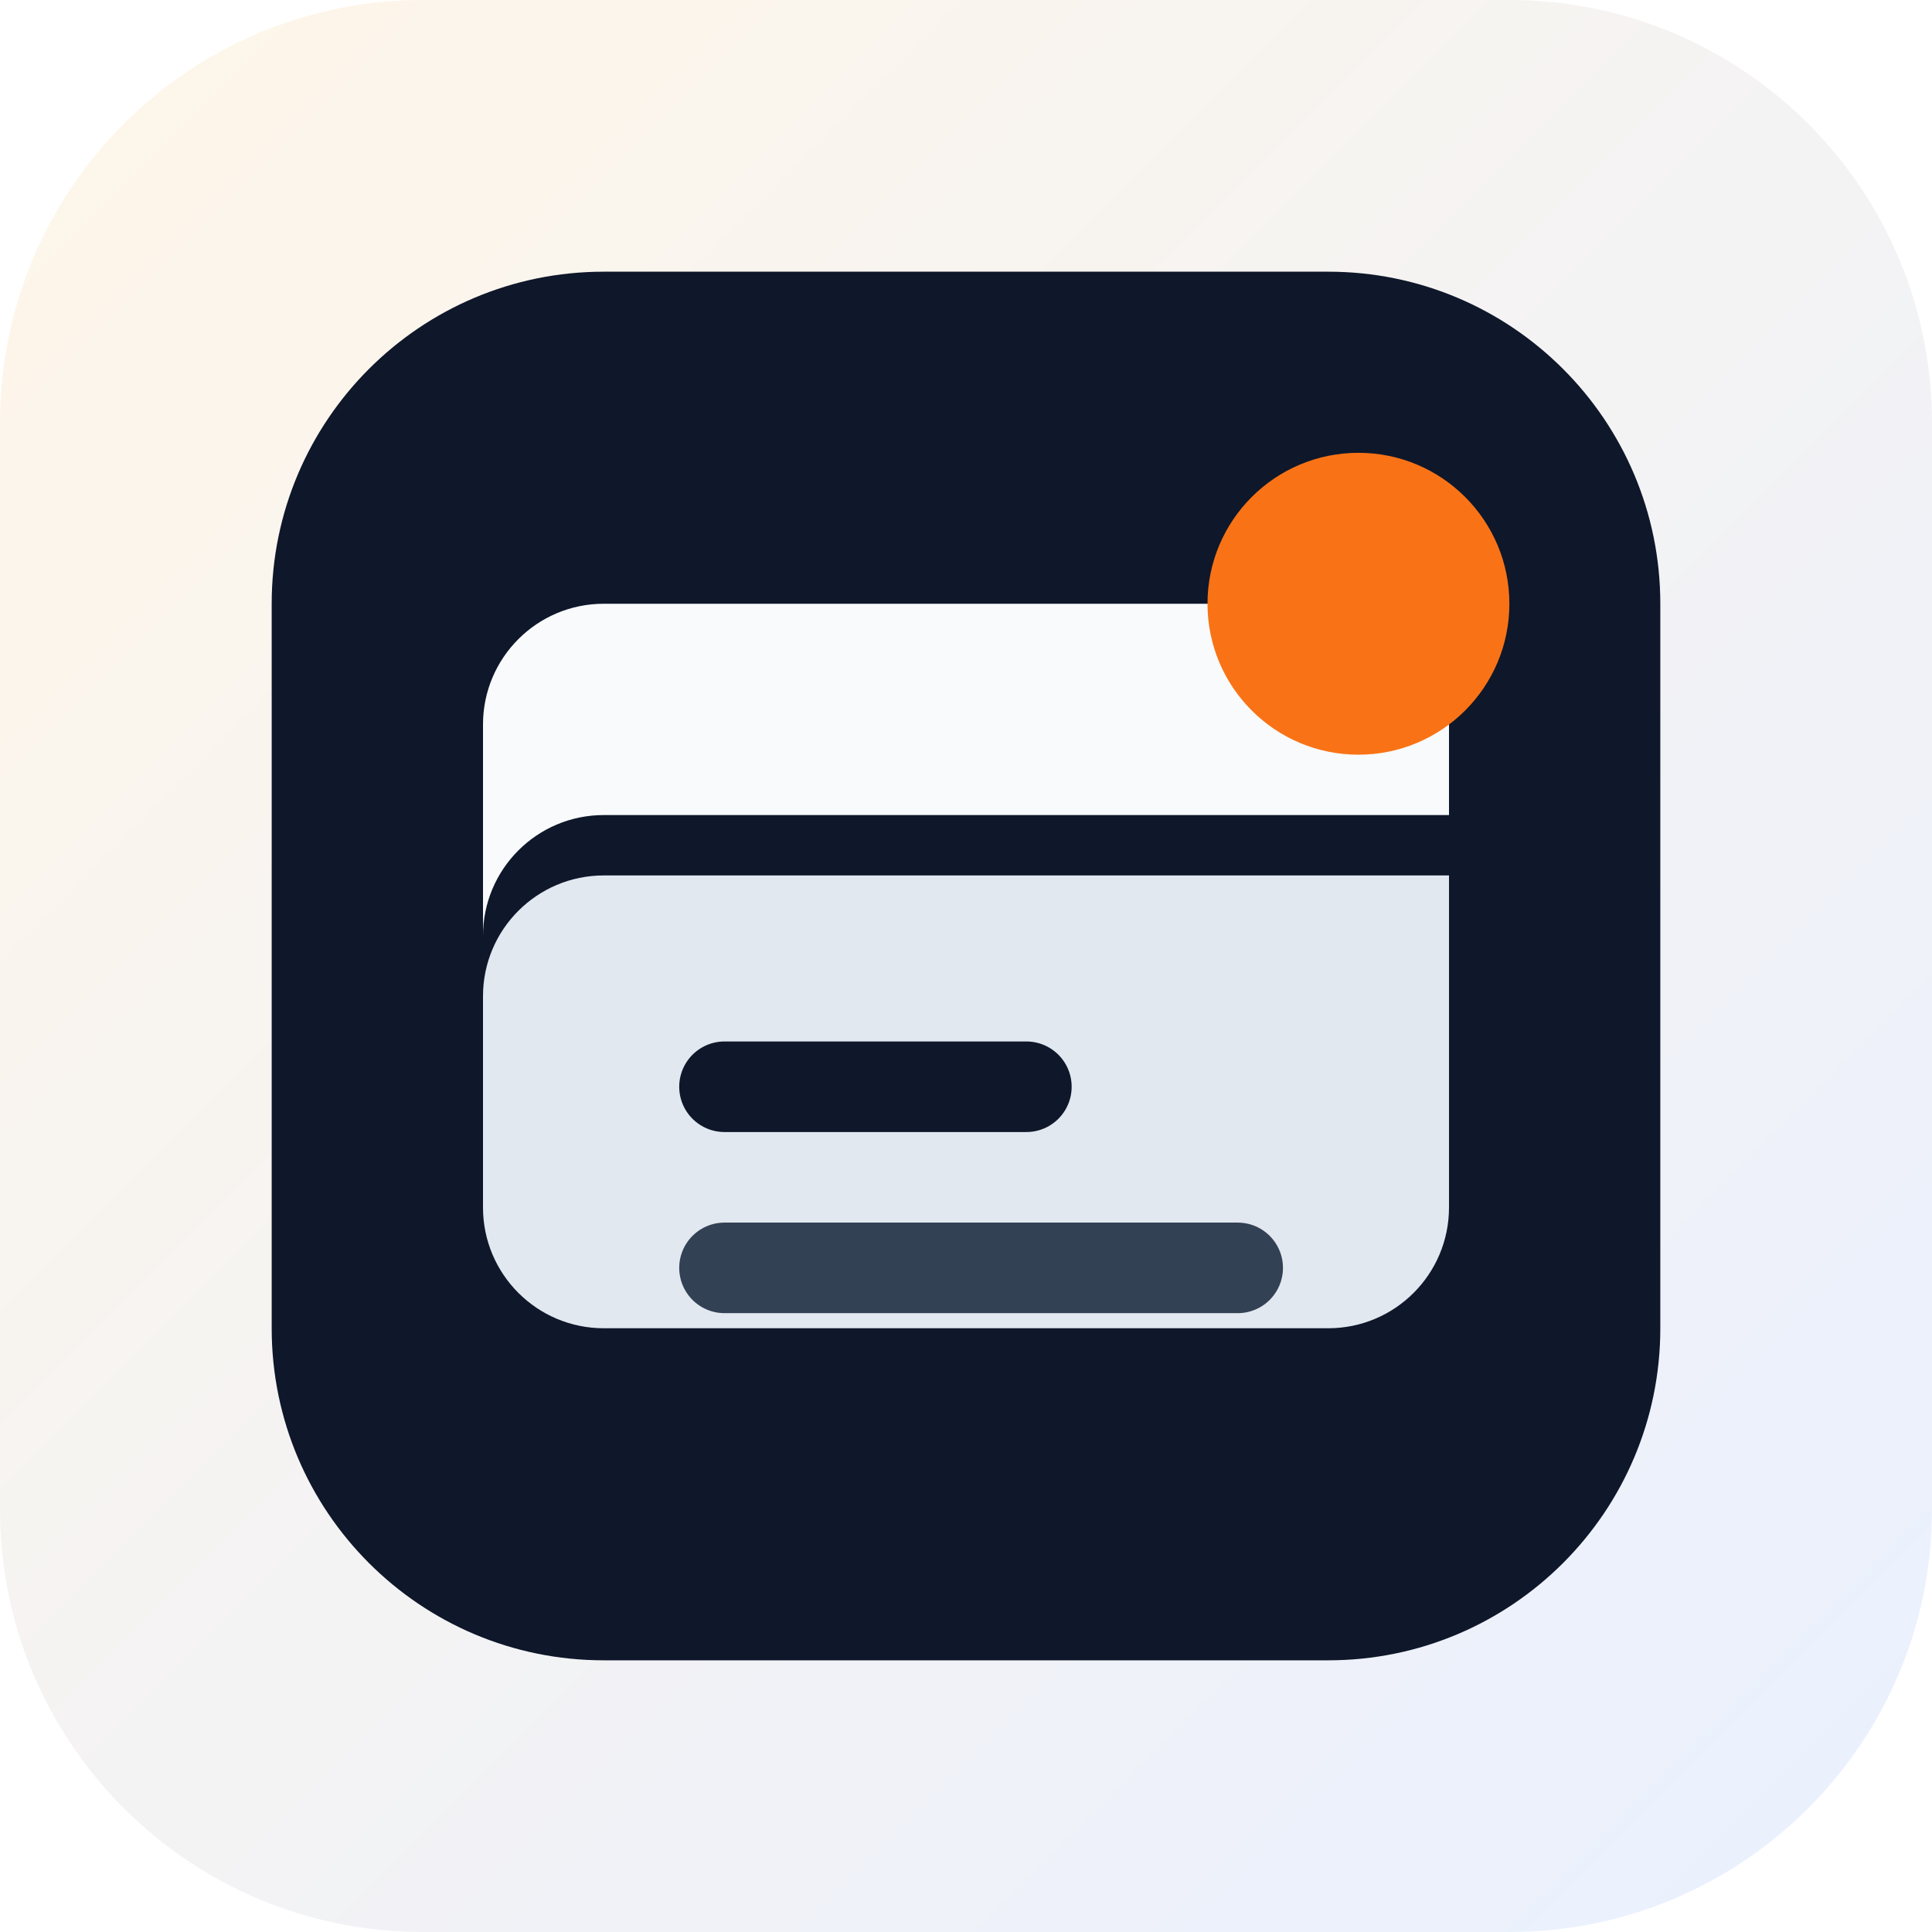
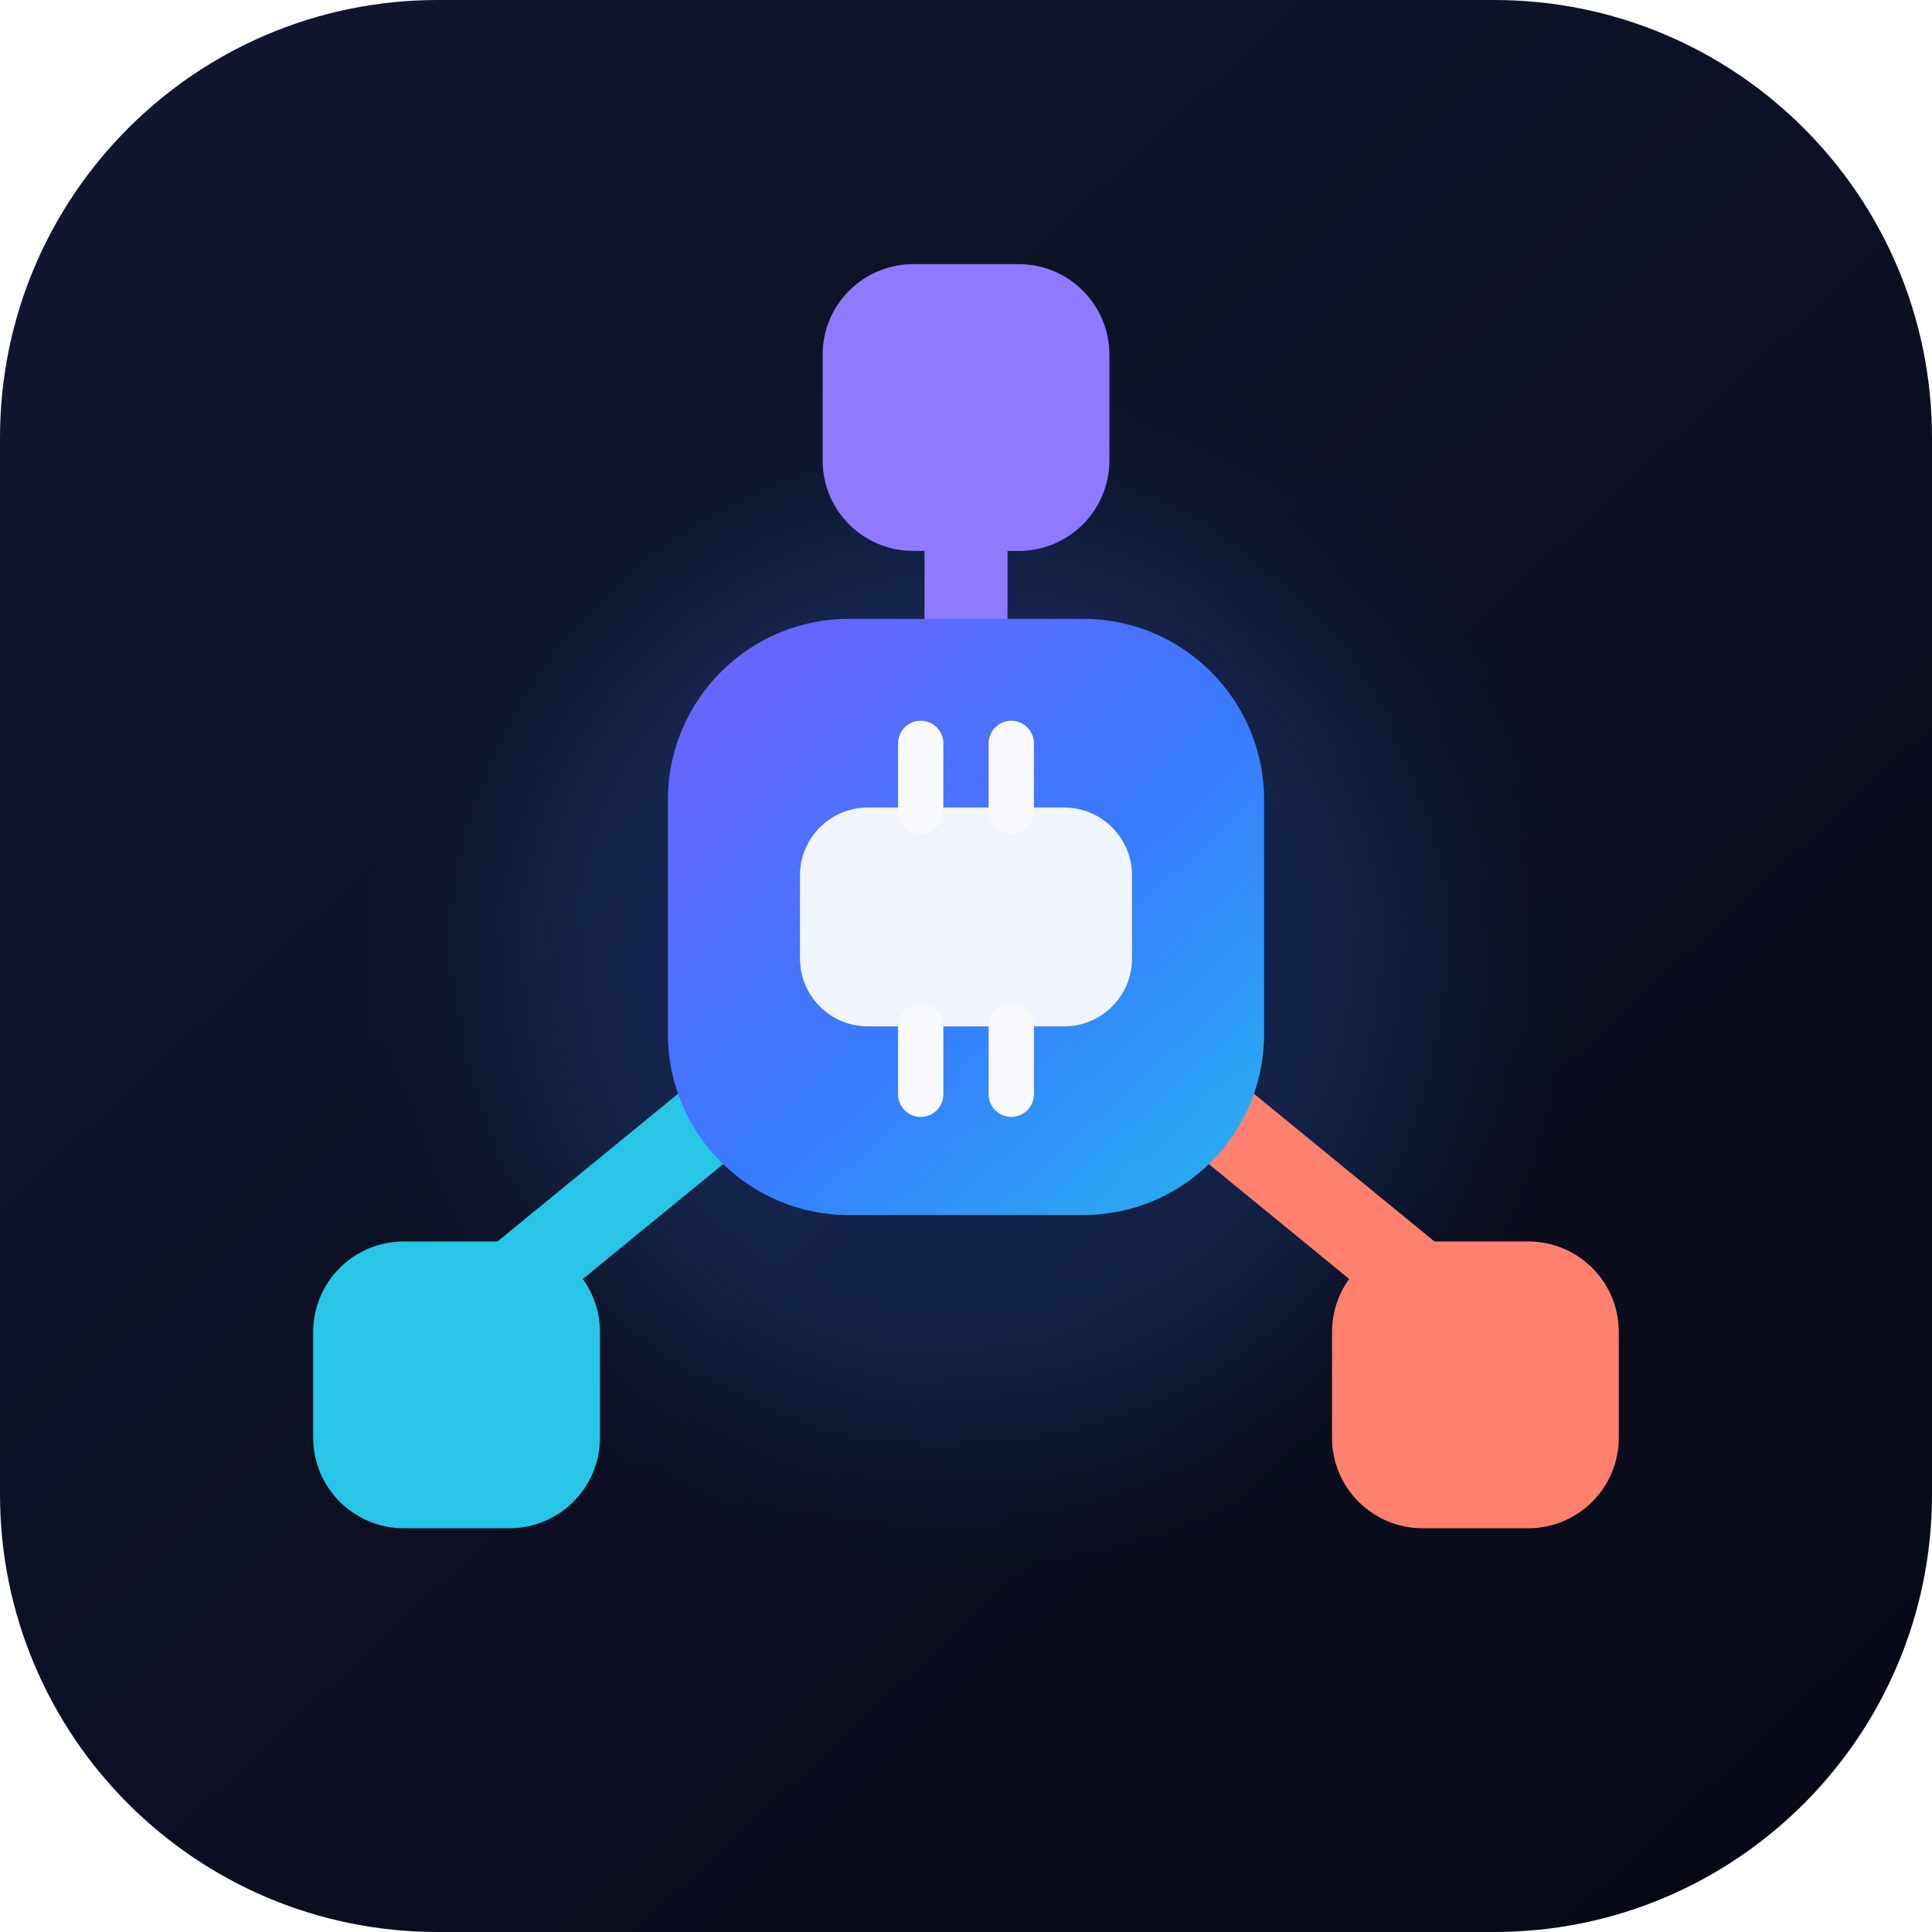
- <svg xmlns="http://www.w3.org/2000/svg" viewBox="0 0 128 128" role="img" aria-labelledby="title desc">
+ <svg xmlns="http://www.w3.org/2000/svg" viewBox="0 0 512 512" role="img" aria-labelledby="title desc">
  <defs>
-     <linearGradient id="bg" x1="0%" y1="0%" x2="100%" y2="100%">
-       <stop offset="0%" stop-color="#fff6e8" />
-       <stop offset="100%" stop-color="#e9f0ff" />
+     <linearGradient id="bg" x1="48" y1="32" x2="464" y2="480" gradientUnits="userSpaceOnUse">
+       <stop stop-color="#11162E" />
+       <stop offset="1" stop-color="#070A16" />
    </linearGradient>
+     <linearGradient id="core" x1="164" y1="148" x2="350" y2="354" gradientUnits="userSpaceOnUse">
+       <stop stop-color="#7C5CFC" />
+       <stop offset="0.52" stop-color="#387BFF" />
+       <stop offset="1" stop-color="#20C8E8" />
+     </linearGradient>
+     <filter id="glow" x="-60%" y="-60%" width="220%" height="220%">
+       <feGaussianBlur stdDeviation="18" />
+     </filter>
  </defs>
-   <rect width="128" height="128" rx="28" fill="url(#bg)" />
-   <rect x="18" y="18" width="92" height="92" rx="22" fill="#0f172a" />
-   <path d="M40 40h48a8 8 0 0 1 8 8v6H40a8 8 0 0 0-8 8V48a8 8 0 0 1 8-8Z" fill="#f8fafc" />
-   <path d="M40 58h56v22a8 8 0 0 1-8 8H40a8 8 0 0 1-8-8V66a8 8 0 0 1 8-8Z" fill="#e2e8f0" />
-   <path d="M48 72h20" stroke="#0f172a" stroke-width="6" stroke-linecap="round" />
-   <path d="M48 84h34" stroke="#334155" stroke-width="6" stroke-linecap="round" />
-   <circle cx="90" cy="40" r="10" fill="#f97316" />
+   <rect width="512" height="512" rx="116" fill="url(#bg)" />
+   <circle cx="256" cy="256" r="126" fill="#387BFF" opacity=".18" filter="url(#glow)" />
+   <g fill="none" stroke-linecap="round">
+     <path d="M256 183V112" stroke="#8E79FF" stroke-width="22" />
+     <path d="M192 294L126 348" stroke="#28C5E6" stroke-width="22" />
+     <path d="M320 294L386 348" stroke="#FF806E" stroke-width="22" />
+   </g>
+   <rect x="177" y="164" width="158" height="158" rx="48" fill="url(#core)" />
+   <rect x="218" y="70" width="76" height="76" rx="24" fill="#8E79FF" />
+   <rect x="83" y="329" width="76" height="76" rx="24" fill="#28C5E6" />
+   <rect x="353" y="329" width="76" height="76" rx="24" fill="#FF806E" />
+   <path d="M230 214h52a18 18 0 0 1 18 18v22a18 18 0 0 1-18 18h-52a18 18 0 0 1-18-18v-22a18 18 0 0 1 18-18Z" fill="#F8FAFF" opacity=".96" />
+   <path d="M244 197v18m24-18v18m-24 57v18m24-18v18" stroke="#F8FAFF" stroke-width="12" stroke-linecap="round" />
</svg>
